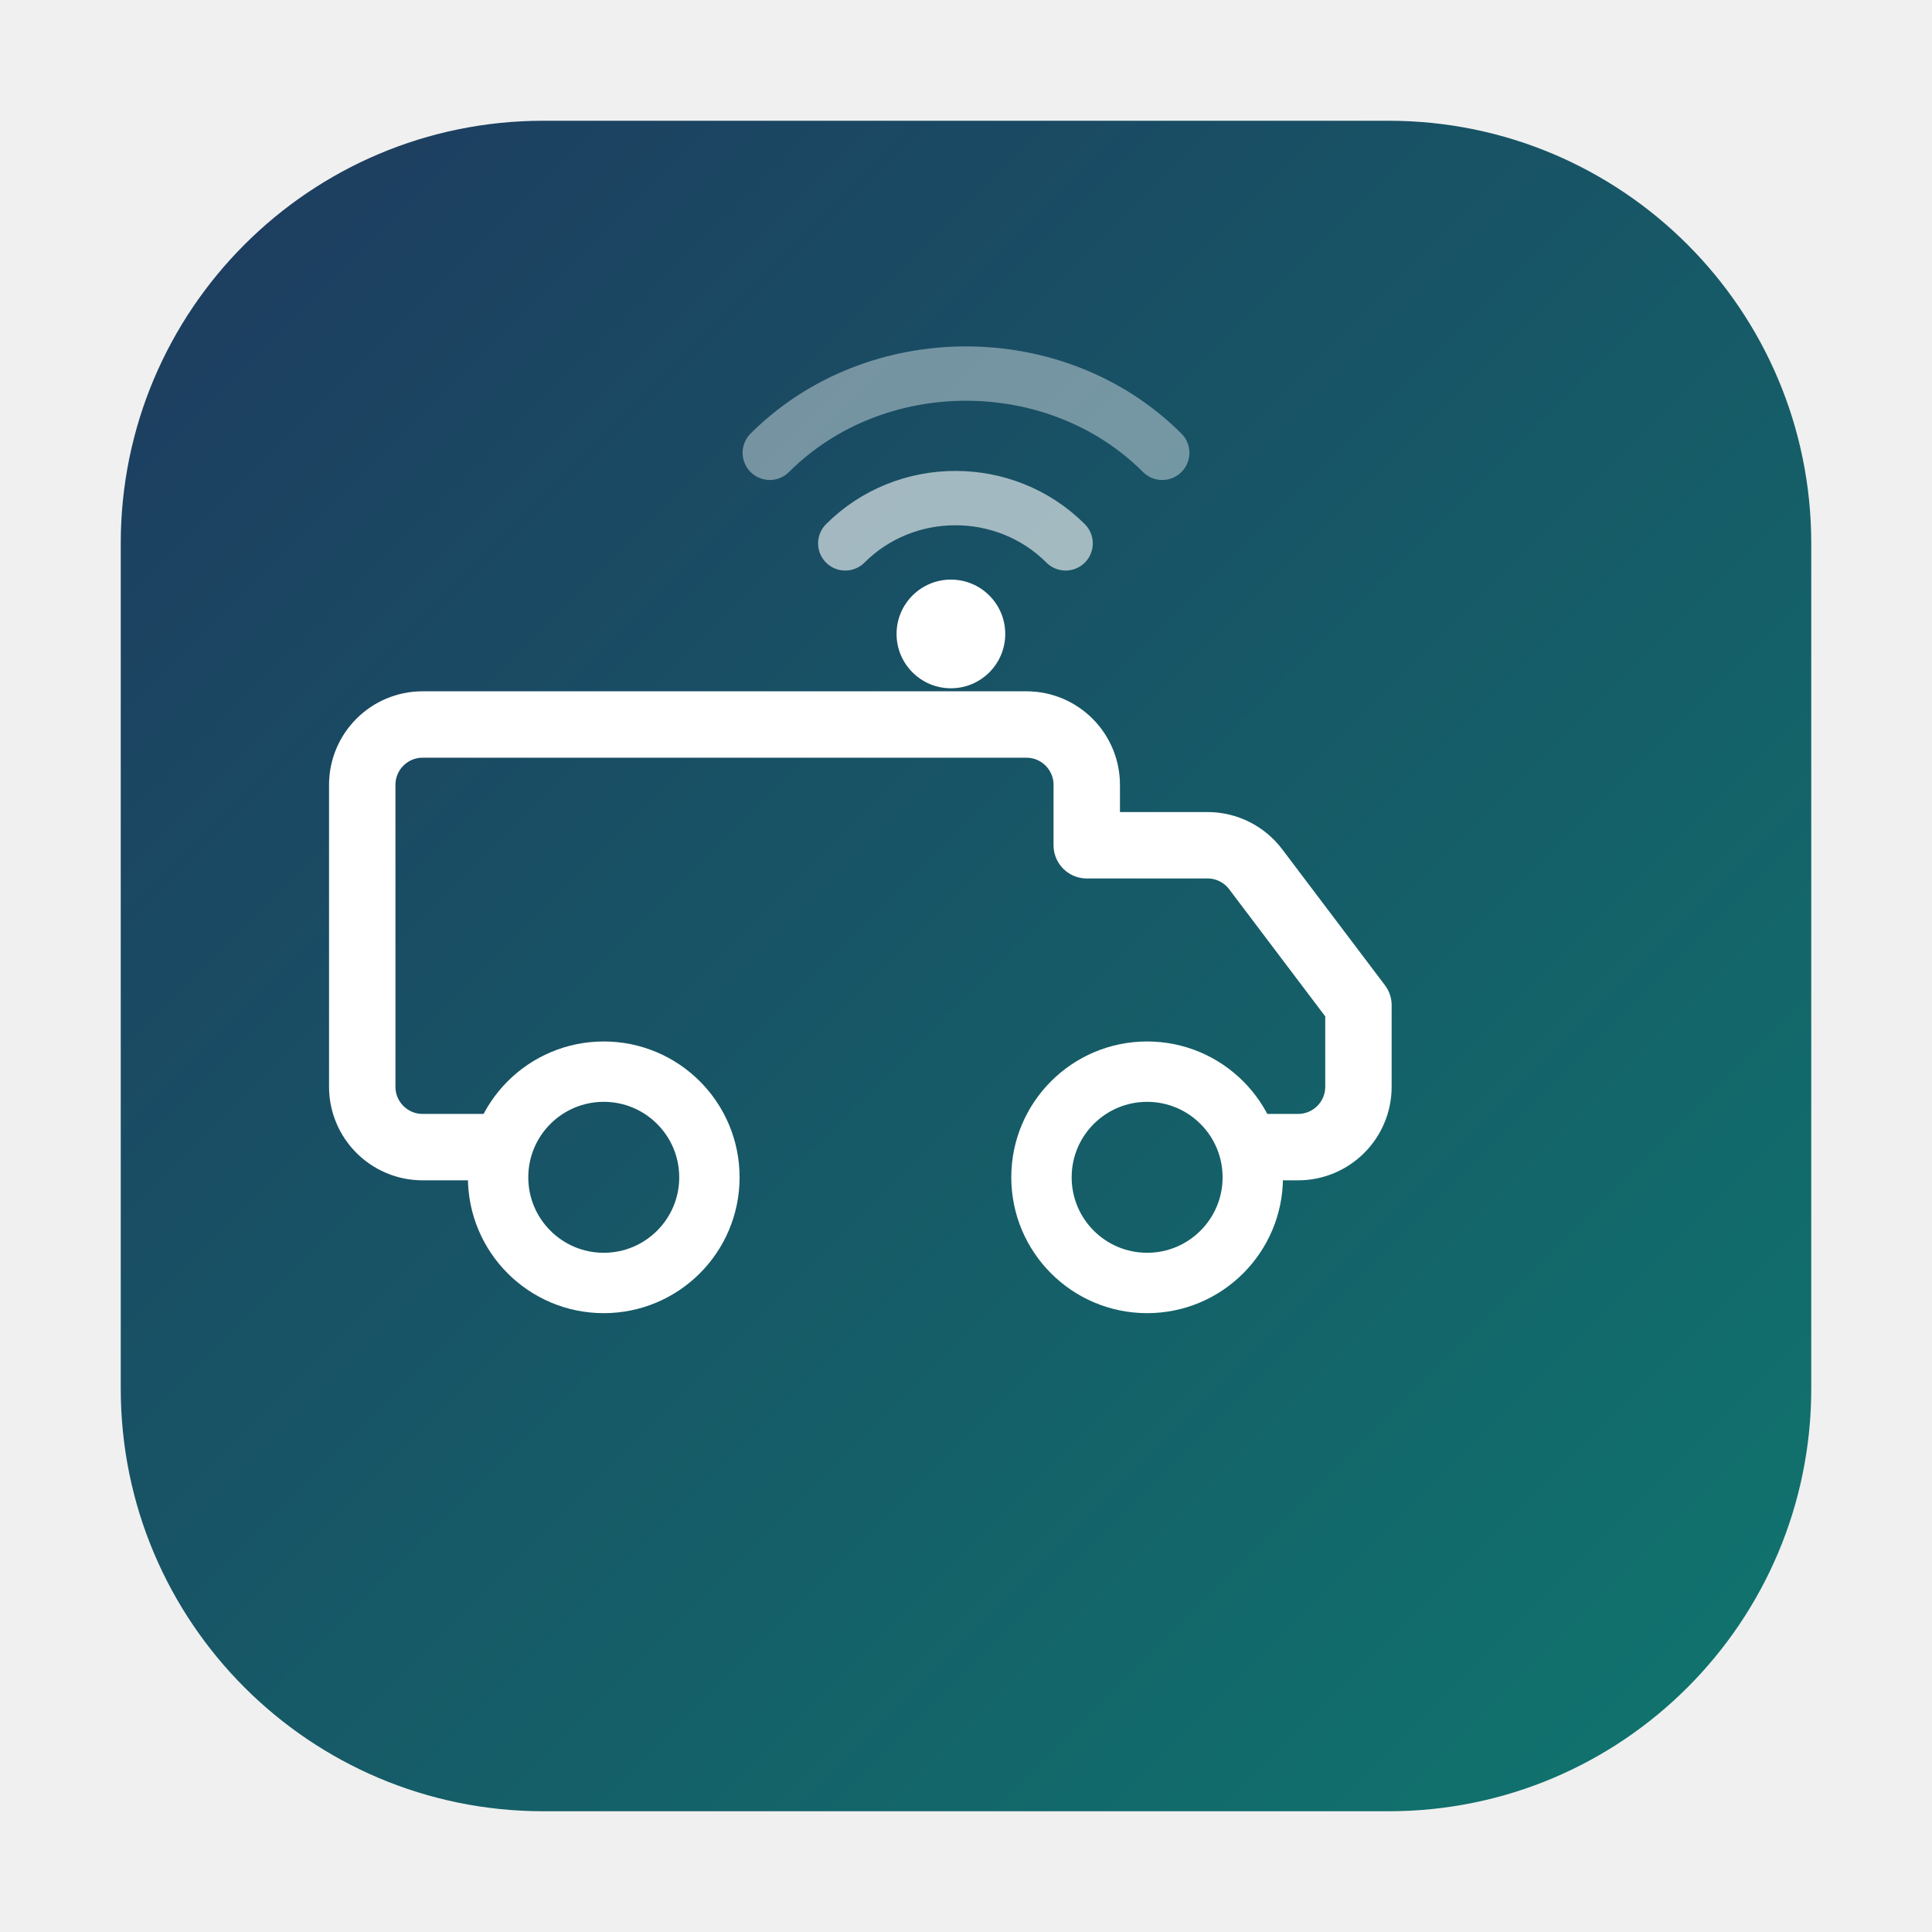
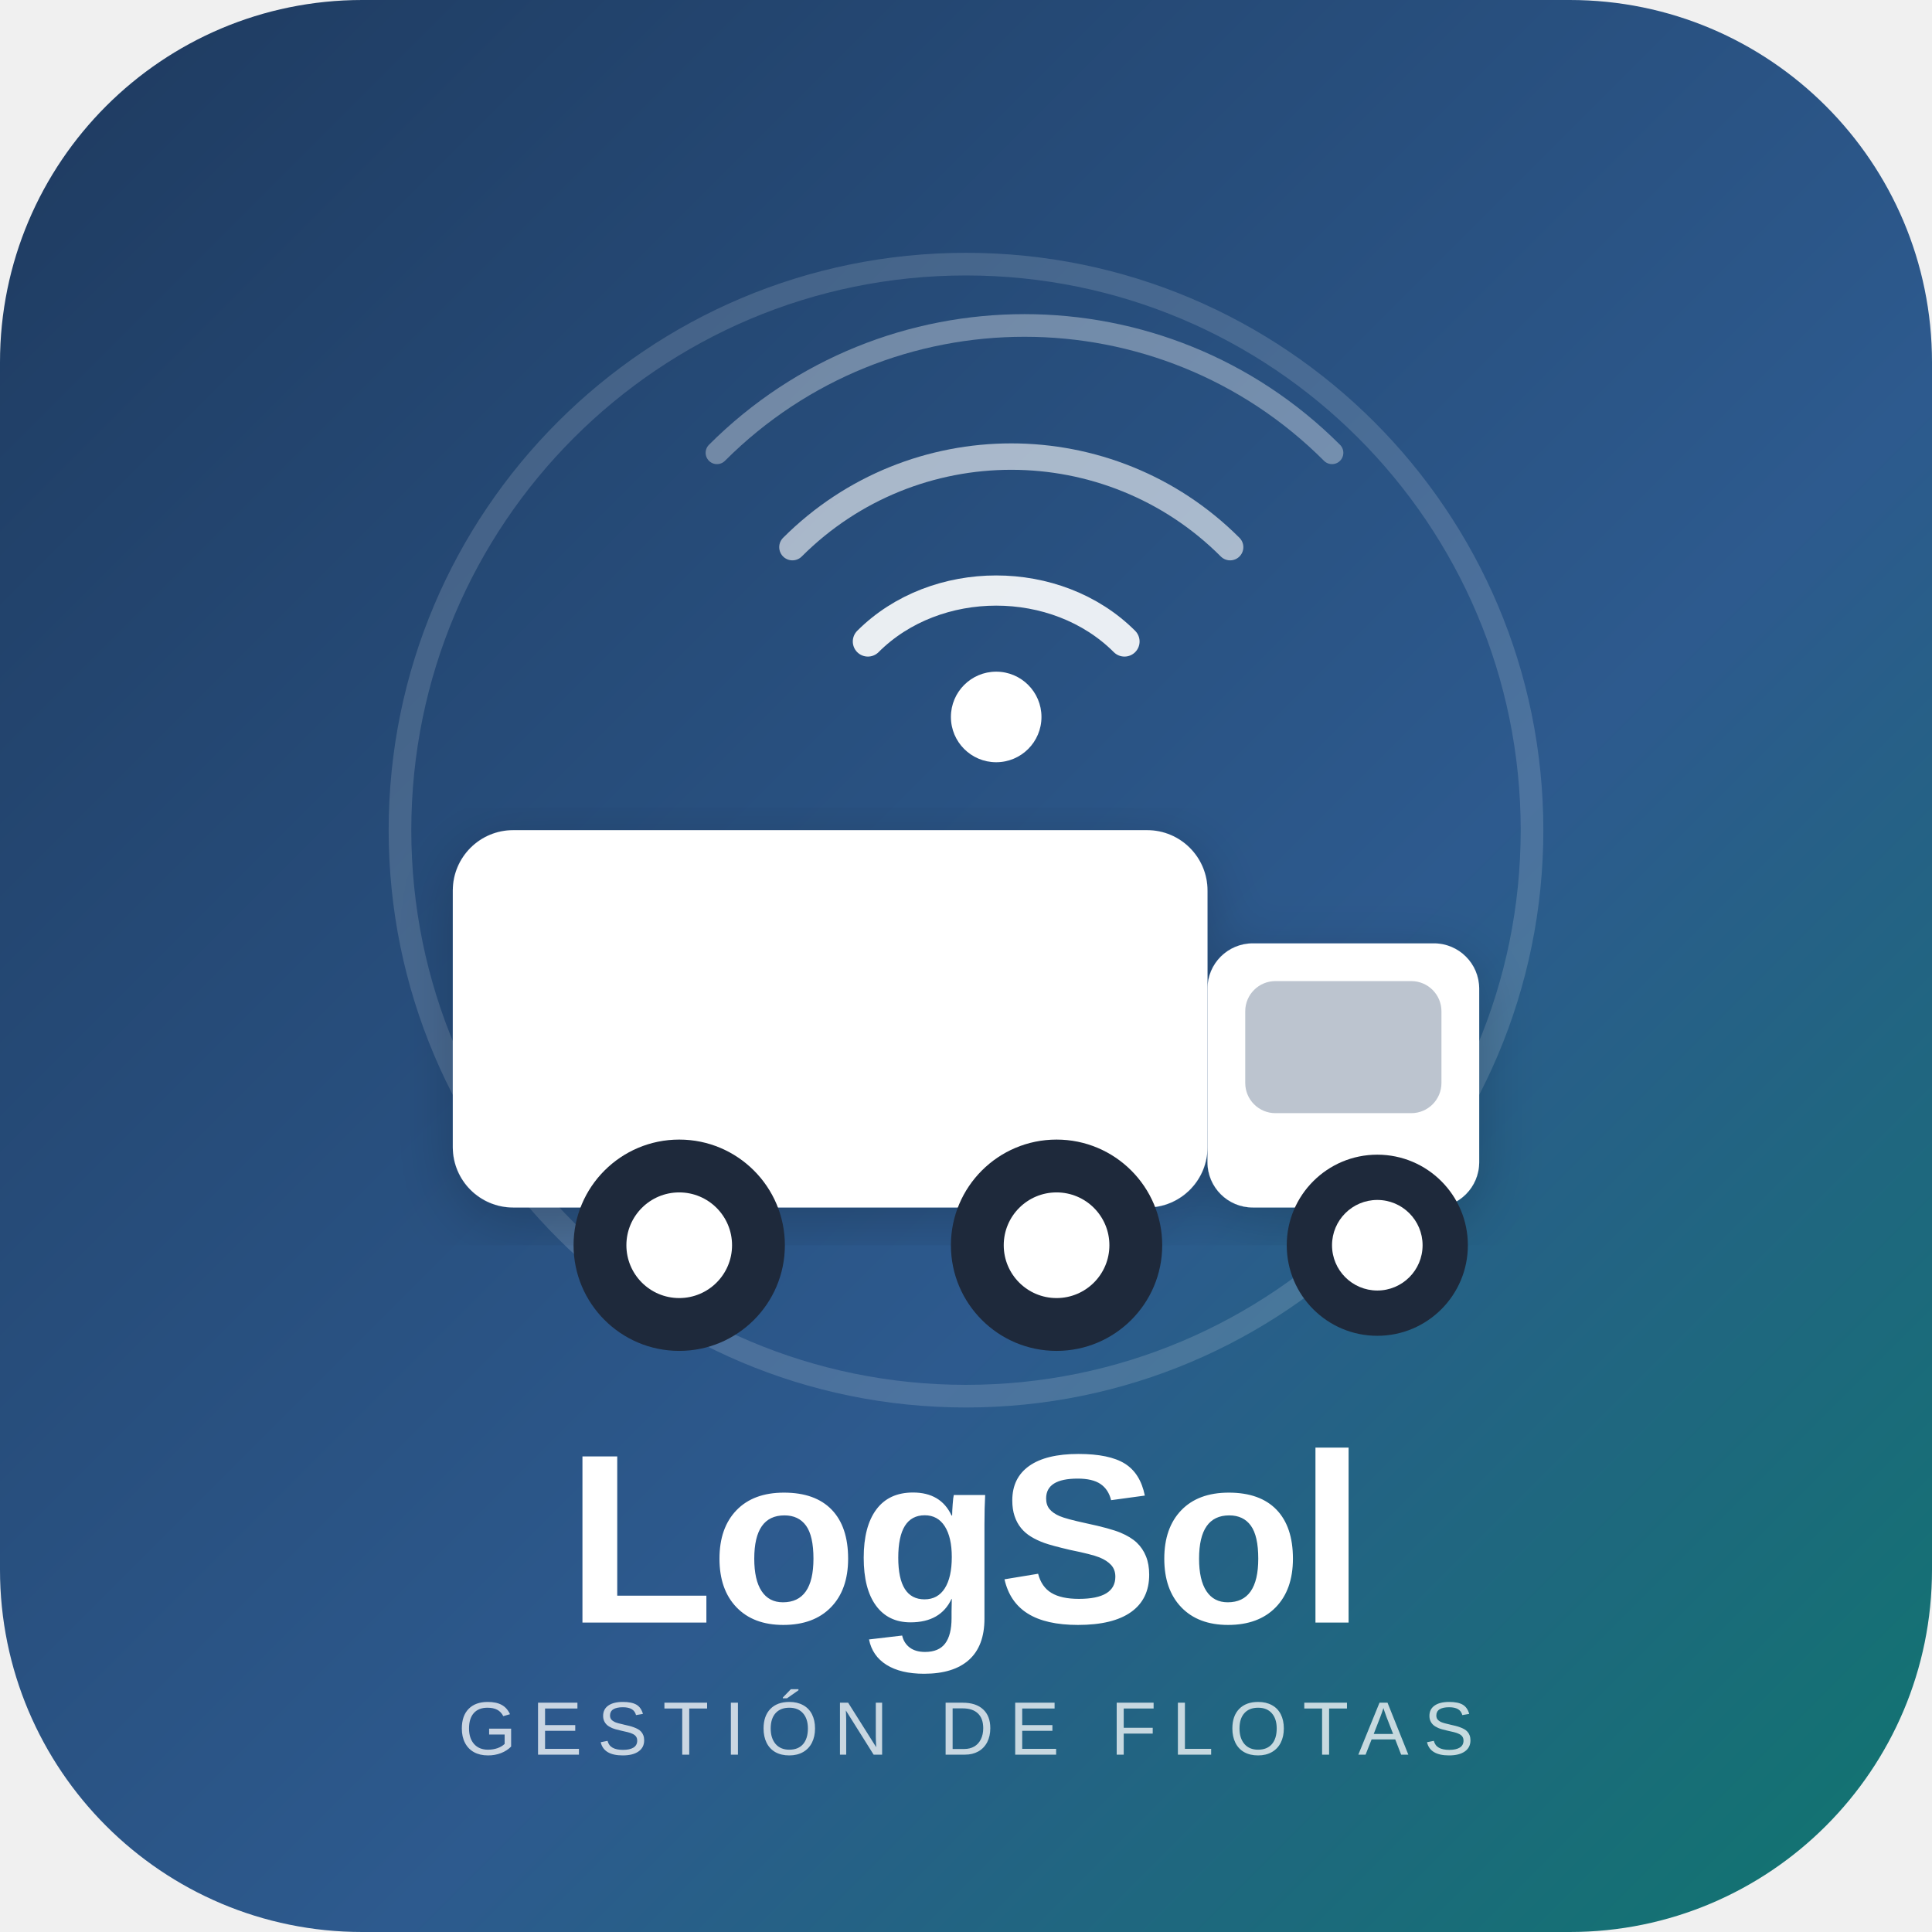
- <svg xmlns="http://www.w3.org/2000/svg" viewBox="0 0 64 64" role="img" aria-label="LogSol">
+ <svg xmlns="http://www.w3.org/2000/svg" viewBox="0 0 512 512" role="img" aria-label="LogSol Icon">
  <defs>
-     <linearGradient id="g" x1="0" y1="0" x2="1" y2="1">
+     <linearGradient id="bg-grad" x1="0%" y1="0%" x2="100%" y2="100%">
      <stop offset="0%" stop-color="#1e3a5f" />
+       <stop offset="60%" stop-color="#2d5a8e" />
      <stop offset="100%" stop-color="#0f766e" />
    </linearGradient>
+     <filter id="inner-shadow">
+       <feDropShadow dx="0" dy="4" stdDeviation="8" flood-color="#000000" flood-opacity="0.2" />
+     </filter>
  </defs>
-   <rect x="4" y="4" width="56" height="56" rx="14" fill="url(#g)" />
-   <path d="M16 38h-2a2 2 0 01-2-2V26a2 2 0 012-2h20a2 2 0 012 2v2h4a2 2 0 011.6.8l3.4 4.5V36a2 2 0 01-2 2h-1" fill="none" stroke="#fff" stroke-width="2.2" stroke-linecap="round" stroke-linejoin="round" />
-   <circle cx="20" cy="39" r="3.5" fill="none" stroke="#fff" stroke-width="2" />
-   <circle cx="38" cy="39" r="3.5" fill="none" stroke="#fff" stroke-width="2" />
-   <path d="M28 18c2-2 5.3-2 7.3 0" stroke="#fff" stroke-width="1.8" stroke-linecap="round" fill="none" opacity="0.6" />
-   <path d="M25.5 15c3.5-3.5 9.5-3.5 13 0" stroke="#fff" stroke-width="1.8" stroke-linecap="round" fill="none" opacity="0.4" />
-   <circle cx="31.5" cy="21" r="1.8" fill="#fff" />
+   <rect width="512" height="512" rx="96" fill="url(#bg-grad)" />
+   <circle cx="256" cy="220" r="150" fill="none" stroke="rgba(255,255,255,0.15)" stroke-width="6" />
+   <g filter="url(#inner-shadow)">
+     <rect x="120" y="220" width="200" height="100" rx="16" fill="#ffffff" />
+     <rect x="320" y="250" width="72" height="70" rx="12" fill="#ffffff" />
+     <rect x="330" y="260" width="52" height="35" rx="8" fill="#1e3a5f" opacity="0.3" />
+   </g>
+   <circle cx="180" cy="330" r="28" fill="#1e293b" />
+   <circle cx="180" cy="330" r="14" fill="#ffffff" />
+   <circle cx="280" cy="330" r="28" fill="#1e293b" />
+   <circle cx="280" cy="330" r="14" fill="#ffffff" />
+   <circle cx="365" cy="330" r="24" fill="#1e293b" />
+   <circle cx="365" cy="330" r="12" fill="#ffffff" />
+   <path d="M230 170c18-18 50-18 68 0" stroke="#ffffff" stroke-width="8" stroke-linecap="round" fill="none" opacity="0.9" />
+   <path d="M210 145c32-32 84-32 116 0" stroke="#ffffff" stroke-width="7" stroke-linecap="round" fill="none" opacity="0.6" />
+   <path d="M190 120c45-45 118-45 163 0" stroke="#ffffff" stroke-width="6" stroke-linecap="round" fill="none" opacity="0.35" />
+   <circle cx="264" cy="190" r="12" fill="#ffffff" />
+   <text x="256" y="430" text-anchor="middle" font-family="'Segoe UI', Arial, sans-serif" font-size="64" font-weight="700" fill="#ffffff" letter-spacing="-1">
+     LogSol
+   </text>
+   <text x="256" y="465" text-anchor="middle" font-family="'Segoe UI', Arial, sans-serif" font-size="20" fill="rgba(255,255,255,0.75)" letter-spacing="4">
+     GESTIÓN DE FLOTAS
+   </text>
</svg>
